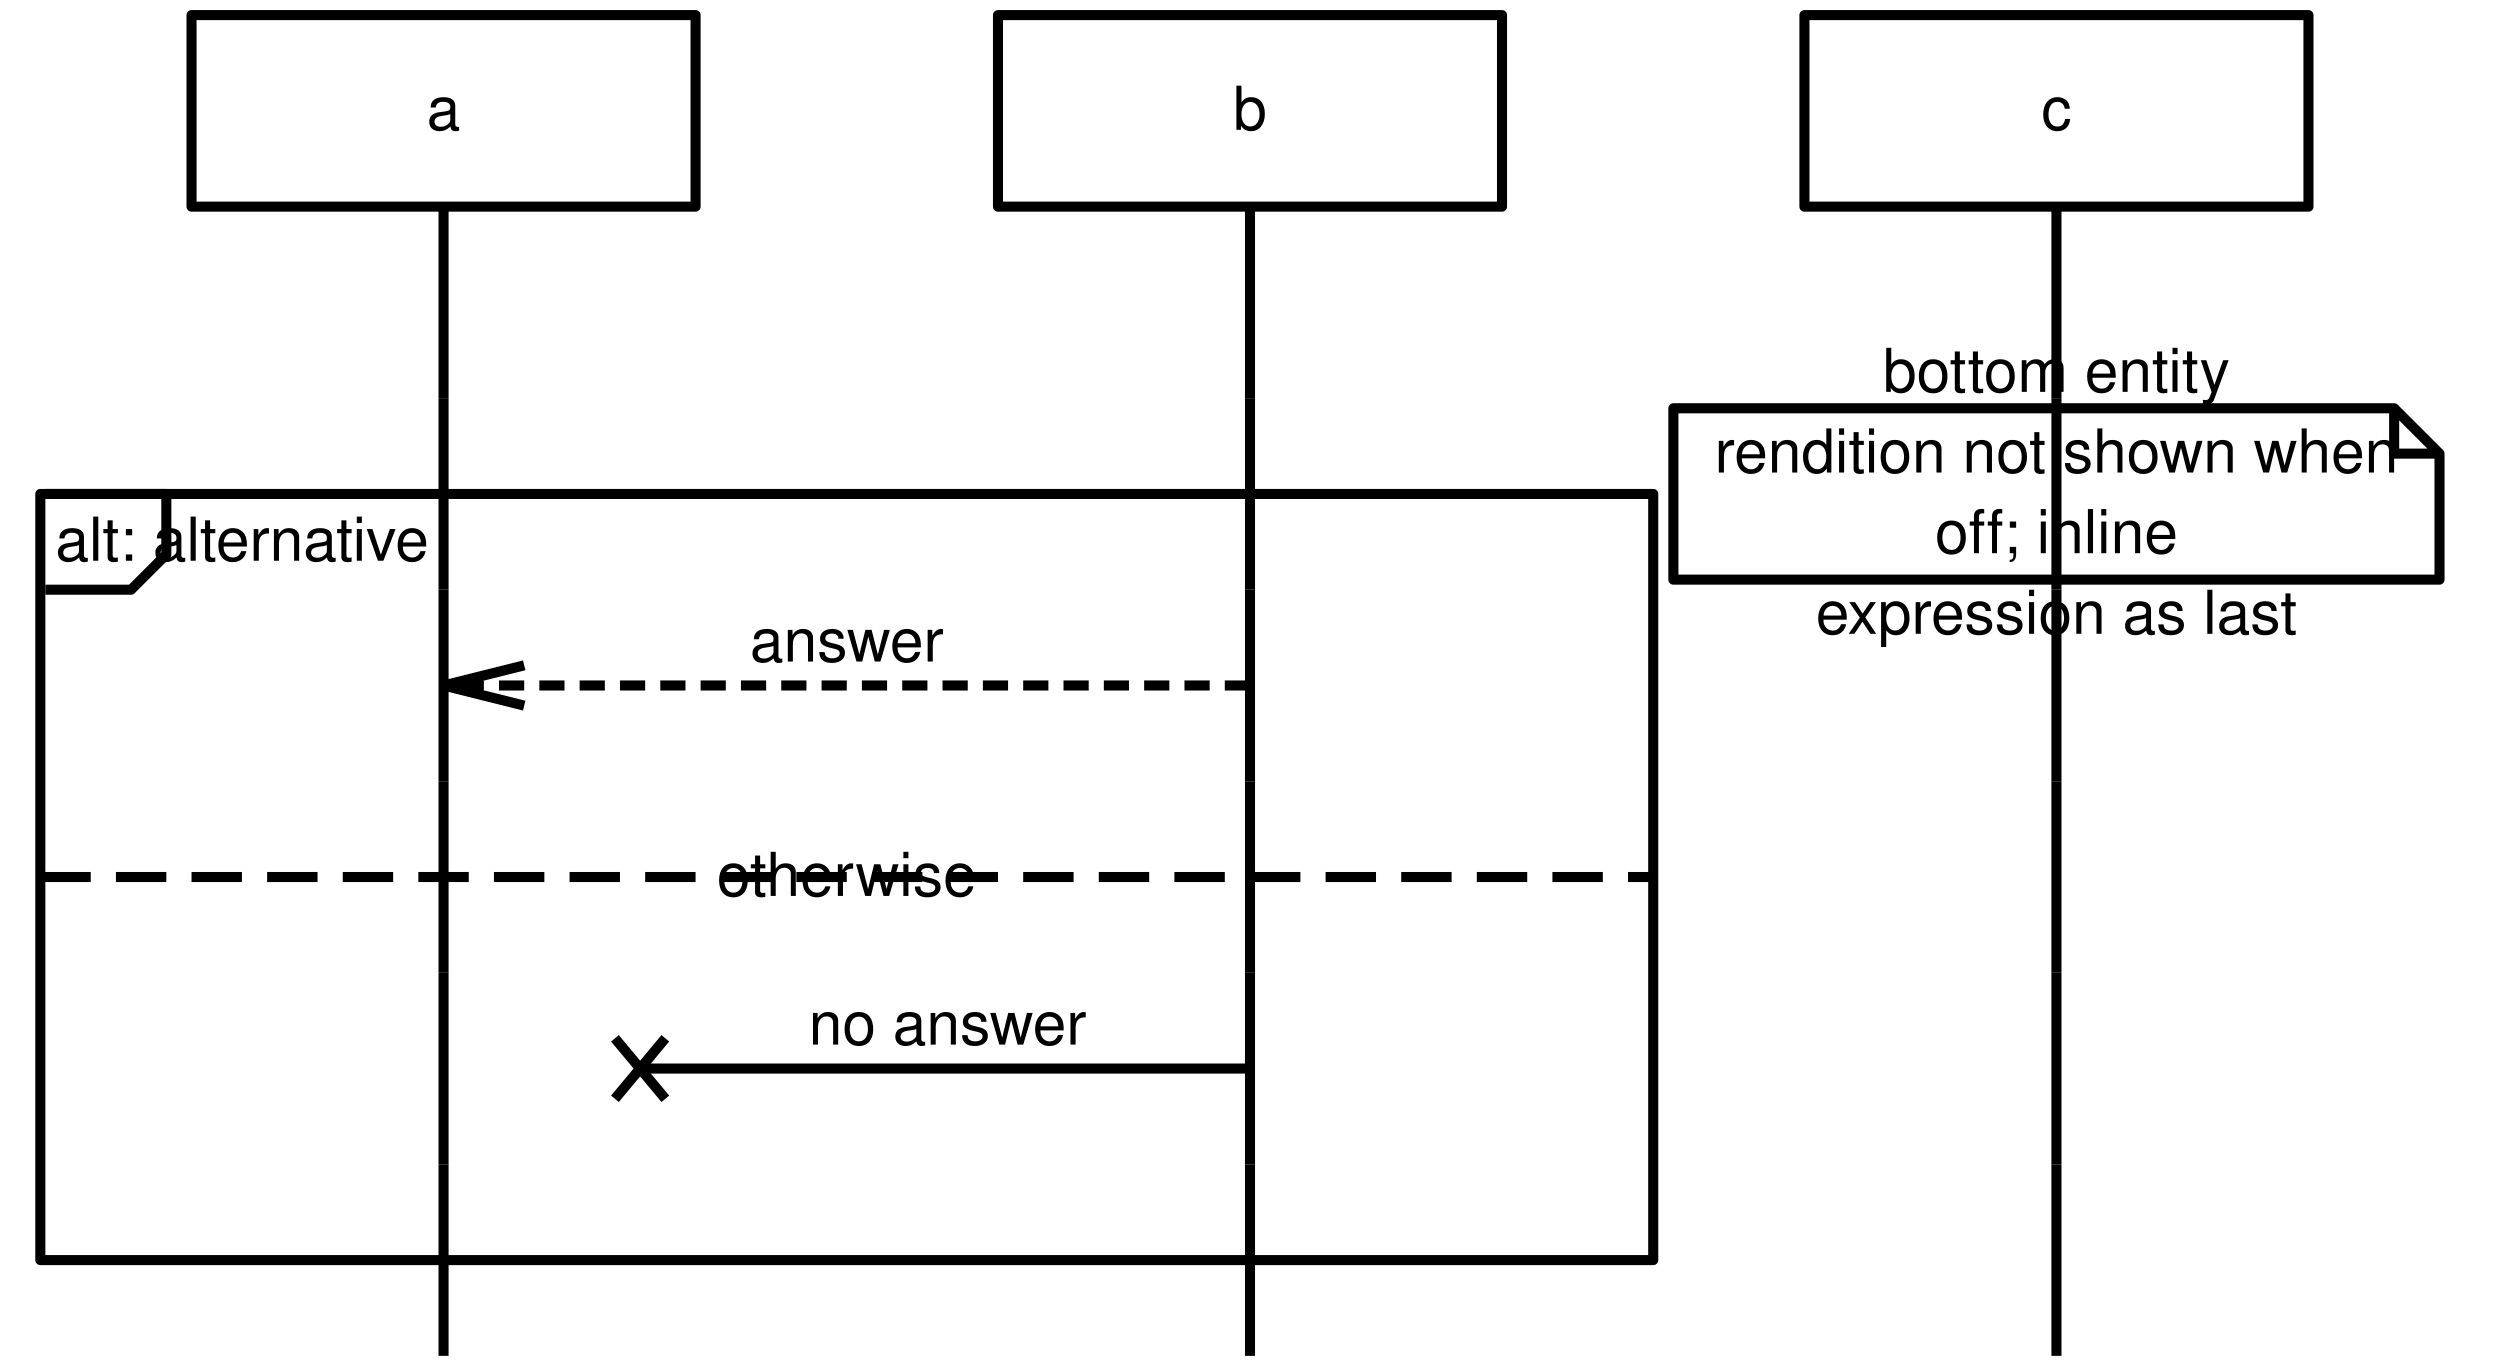
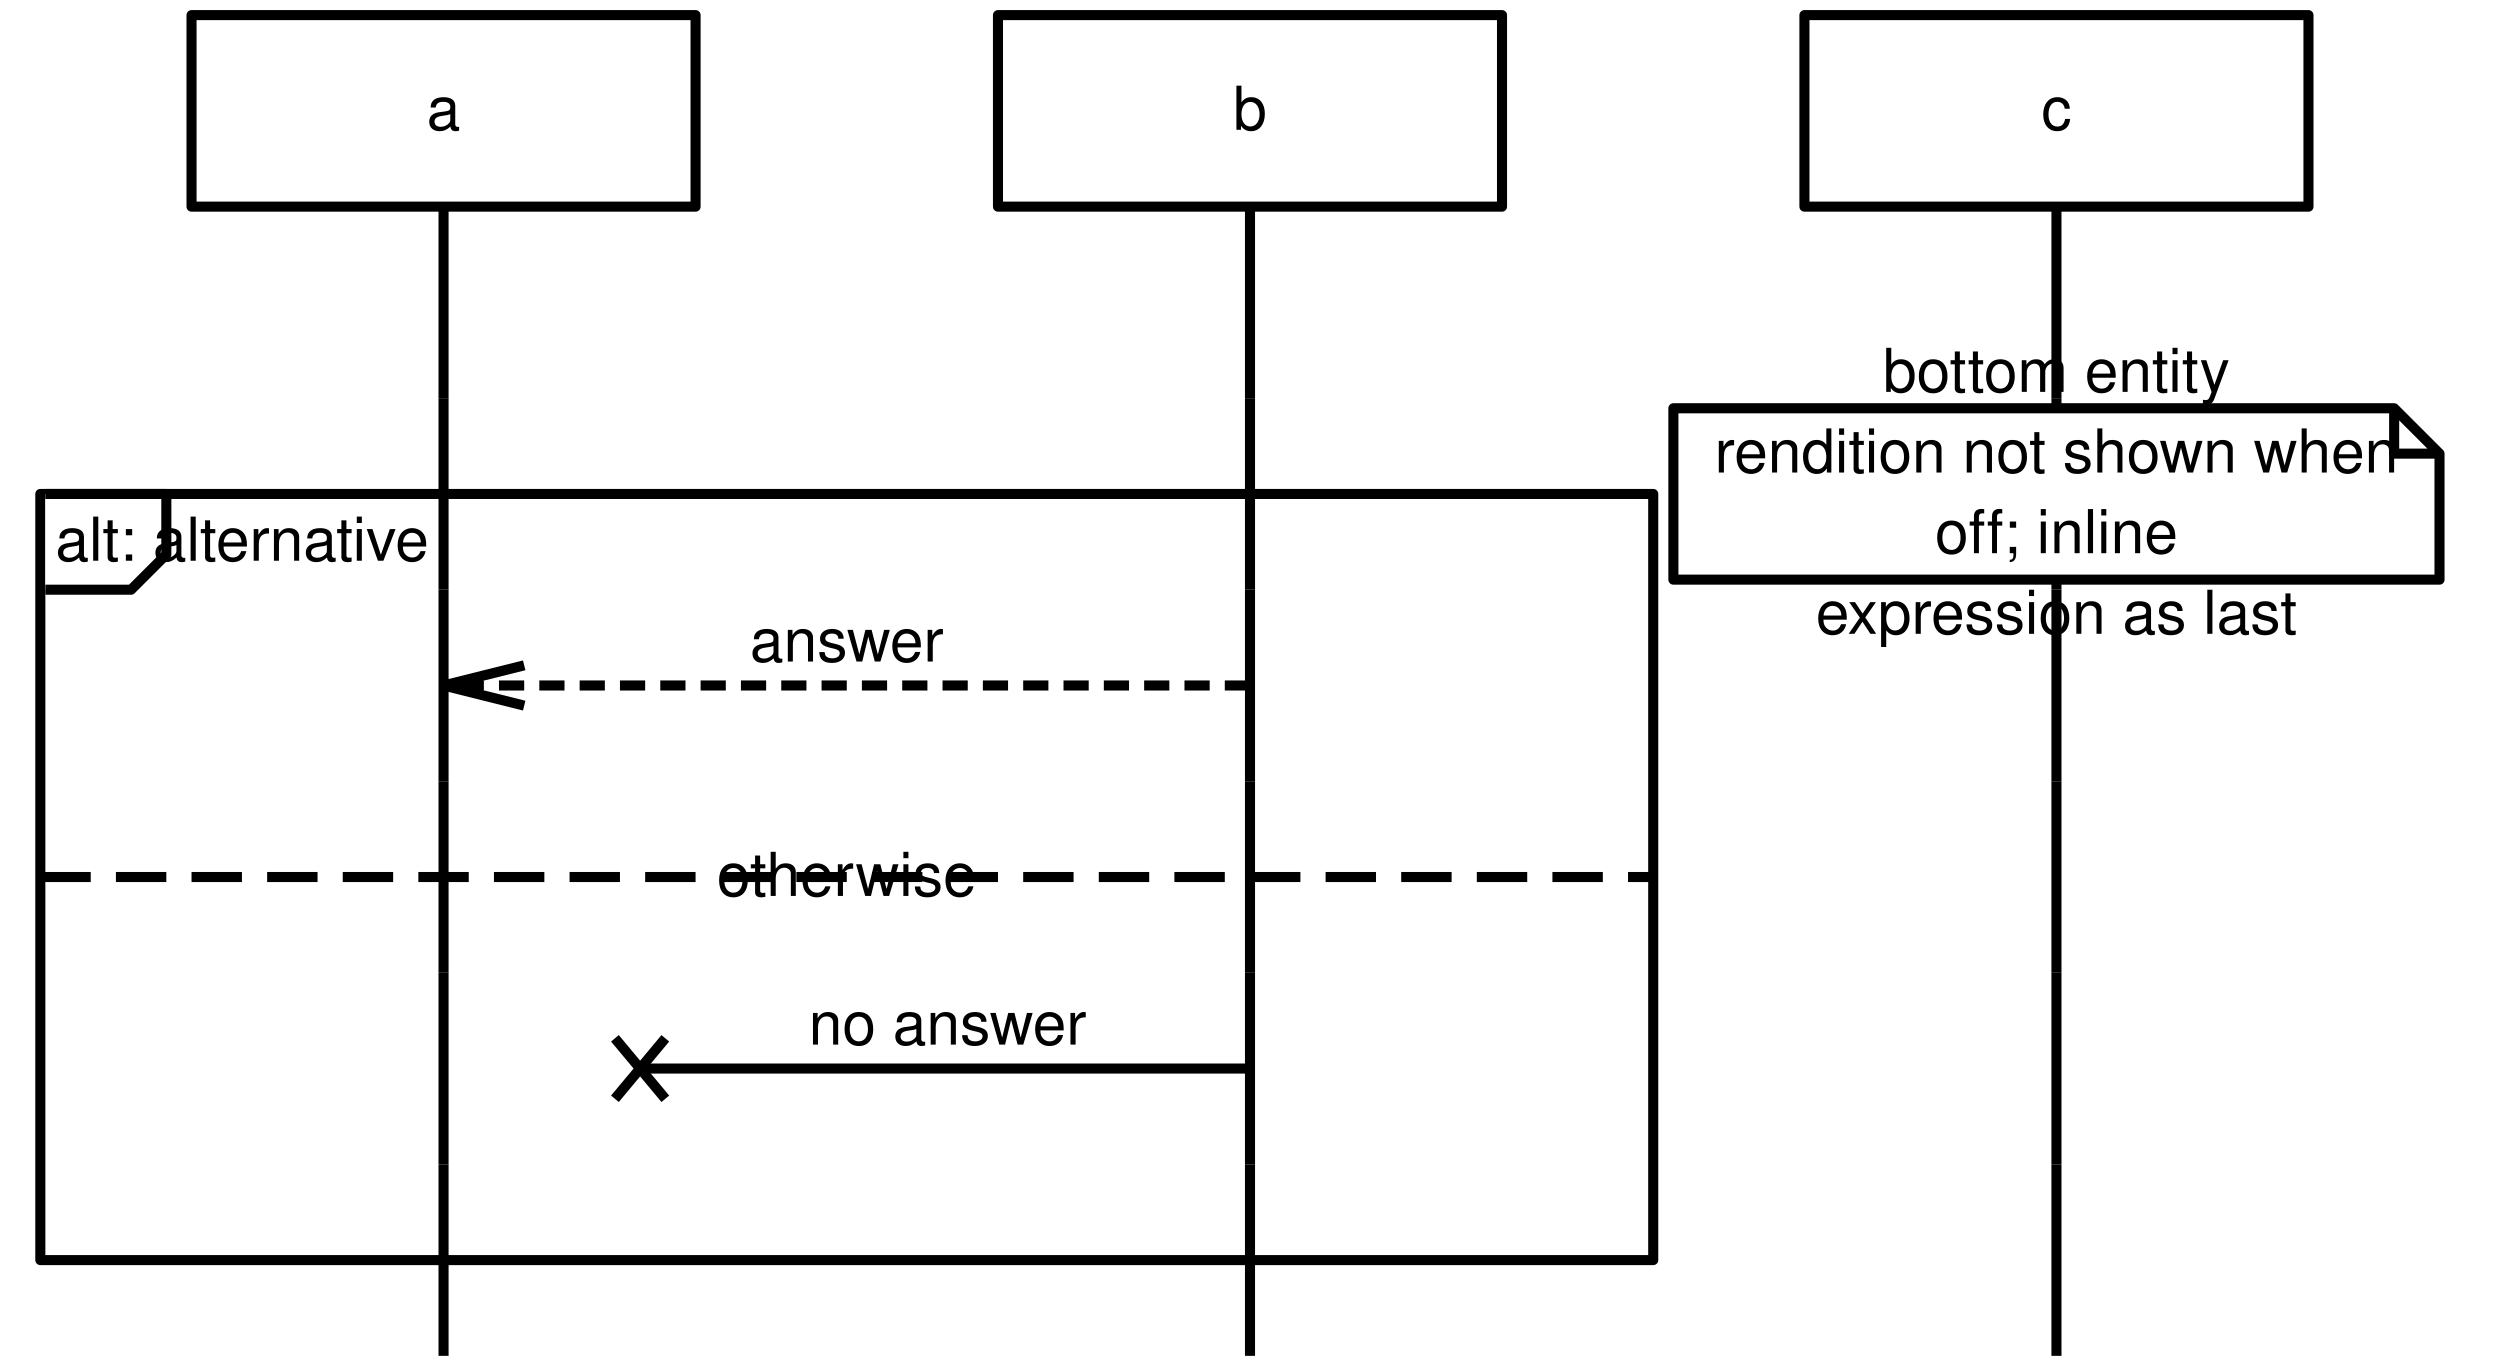
<svg xmlns="http://www.w3.org/2000/svg" version="1.1" id="mscgen_js-svg-__svg" class="mscgen_js-svg-__svg" width="496" height="272" viewBox="0 0 496 272">
  <defs>
-     <style type="text/css">svg.mscgen_js-svg-__svg{font-family:Helvetica,sans-serif;font-size:12px;font-weight:normal;font-style:normal;text-decoration:none;background-color:white;stroke:black;stroke-width:2}.mscgen_js-svg-__svg path, .mscgen_js-svg-__svg rect{fill:none}.mscgen_js-svg-__svg .label-text-background{fill:white;stroke:white;stroke-width:0}.mscgen_js-svg-__svg .bglayer{fill:white;stroke:white;stroke-width:0}.mscgen_js-svg-__svg line{}.mscgen_js-svg-__svg .return, .mscgen_js-svg-__svg .comment{stroke-dasharray:5,3}.mscgen_js-svg-__svg .inline_expression_divider{stroke-dasharray:10,5}.mscgen_js-svg-__svg text{color:inherit;stroke:none;text-anchor:middle}.mscgen_js-svg-__svg text.anchor-start{text-anchor:start}.mscgen_js-svg-__svg .arrow-marker{overflow:visible}.mscgen_js-svg-__svg .arrow-style{stroke-width:1}.mscgen_js-svg-__svg .arcrow, .mscgen_js-svg-__svg .arcrowomit, .mscgen_js-svg-__svg .emphasised{stroke-linecap:butt}.mscgen_js-svg-__svg .arcrowomit{stroke-dasharray:2,2}.mscgen_js-svg-__svg .box, .mscgen_js-svg-__svg .entity{stroke-linejoin:round}.mscgen_js-svg-__svg .inherit{stroke:inherit;color:inherit}.mscgen_js-svg-__svg .inherit-fill{fill:inherit}.mscgen_js-svg-__svg .watermark{font-size:48pt;font-weight:bold;opacity:0.14}</style>
+     <style type="text/css">svg.mscgen_js-svg-__svg{font-family:Helvetica,sans-serif;font-size:12px;font-weight:normal;font-style:normal;text-decoration:none;background-color:white;stroke:black;stroke-width:2}.mscgen_js-svg-__svg path, .mscgen_js-svg-__svg rect{fill:none}.mscgen_js-svg-__svg .label-text-background{fill:white;stroke:white;stroke-width:0}.mscgen_js-svg-__svg .bglayer{fill:white;stroke:white;stroke-width:0}.mscgen_js-svg-__svg line{}.mscgen_js-svg-__svg .return, .mscgen_js-svg-__svg .comment{stroke-dasharray:5,3}.mscgen_js-svg-__svg .inline_expression_divider{stroke-dasharray:10,5}.mscgen_js-svg-__svg text{color:inherit;stroke:none;text-anchor:middle}.mscgen_js-svg-__svg text.anchor-start{text-anchor:start}.mscgen_js-svg-__svg .arrow-marker{overflow:visible}.mscgen_js-svg-__svg .arrow-style{stroke-width:1}.mscgen_js-svg-__svg .arcrow, .mscgen_js-svg-__svg .arcrowomit, .mscgen_js-svg-__svg .emphasised{stroke-linecap:butt}.mscgen_js-svg-__svg .arcrowomit{stroke-dasharray:2,2}.mscgen_js-svg-__svg .box, .mscgen_js-svg-__svg .entity{fill:white;stroke-linejoin:round}.mscgen_js-svg-__svg .inherit{stroke:inherit;color:inherit}.mscgen_js-svg-__svg .inherit-fill{fill:inherit}.mscgen_js-svg-__svg .watermark{font-size:48pt;font-weight:bold;opacity:0.14}</style>
    <marker orient="auto" id="mscgen_js-svg-__svgcallback-black" class="arrow-marker" viewBox="0 0 10 10" refX="9" refY="3" markerUnits="strokeWidth" markerWidth="10" markerHeight="10">
      <path d="M 1,1 l 8,2 l-8,2" class="arrow-style" style="stroke-dasharray:100,1;stroke:black" />
    </marker>
    <marker orient="auto" id="mscgen_js-svg-__svgcallback-l-black" class="arrow-marker" viewBox="0 0 10 10" refX="9" refY="3" markerUnits="strokeWidth" markerWidth="10" markerHeight="10">
      <path d="M17,1 l-8,2 l 8,2" class="arrow-style" style="stroke-dasharray:100,1;stroke:black" />
    </marker>
    <marker orient="auto" id="mscgen_js-svg-__svglost-black" class="arrow-marker" viewBox="0 0 10 10" refX="9" refY="3" markerUnits="strokeWidth" markerWidth="10" markerHeight="10">
      <path d="M7,0 l5,6 M7,6 l5,-6" class="arrow-style" style="stroke-dasharray:100,1;stroke:black" />
    </marker>
  </defs>
  <g id="mscgen_js-svg-__svg__body" transform="translate(38,3) scale(1,1)">
    <g id="mscgen_js-svg-__svg__background">
      <rect width="496" height="272" x="-38" y="-3" class="bglayer" />
    </g>
    <g id="mscgen_js-svg-__svg__arcspanlayer">
      <rect width="320" height="152" x="-30" y="95" class="box inline_expression alt" />
    </g>
    <g id="mscgen_js-svg-__svg__lifelinelayer">
      <line x1="50" y1="38" x2="50" y2="76" class="arcrow" />
      <line x1="210" y1="38" x2="210" y2="76" class="arcrow" />
      <line x1="370" y1="38" x2="370" y2="76" class="arcrow" />
      <line x1="50" y1="76" x2="50" y2="114" class="arcrow" />
      <line x1="210" y1="76" x2="210" y2="114" class="arcrow" />
      <line x1="370" y1="76" x2="370" y2="114" class="arcrow" />
      <line x1="50" y1="114" x2="50" y2="152" class="arcrow" />
      <line x1="210" y1="114" x2="210" y2="152" class="arcrow" />
      <line x1="370" y1="114" x2="370" y2="152" class="arcrow" />
      <line x1="50" y1="152" x2="50" y2="190" class="arcrow" />
      <line x1="210" y1="152" x2="210" y2="190" class="arcrow" />
      <line x1="370" y1="152" x2="370" y2="190" class="arcrow" />
      <line x1="50" y1="190" x2="50" y2="228" class="arcrow" />
      <line x1="210" y1="190" x2="210" y2="228" class="arcrow" />
      <line x1="370" y1="190" x2="370" y2="228" class="arcrow" />
      <line x1="50" y1="228" x2="50" y2="266" class="arcrow" />
      <line x1="210" y1="228" x2="210" y2="266" class="arcrow" />
      <line x1="370" y1="228" x2="370" y2="266" class="arcrow" />
    </g>
    <g id="mscgen_js-svg-__svg__sequencelayer">
      <g id="mscgen_js-svg-__svgentities">
        <g>
          <rect width="100" height="38" class="entity" />
          <g>
            <text x="50" y="22.75" class="entity-text ">
              <tspan>a</tspan>
            </text>
          </g>
        </g>
        <g>
          <rect width="100" height="38" x="160" class="entity" />
          <g>
            <text x="210" y="22.75" class="entity-text ">
              <tspan>b</tspan>
            </text>
          </g>
        </g>
        <g>
          <rect width="100" height="38" x="320" class="entity" />
          <g>
            <text x="370" y="22.75" class="entity-text ">
              <tspan>c</tspan>
            </text>
          </g>
        </g>
      </g>
      <g>
        <line x1="210" y1="133" x2="50" y2="133" class="arc directional return" style="stroke:black" marker-end="url(#mscgen_js-svg-__svgcallback-black)" />
        <g>
          <rect width="15" height="15" x="2" y="2" class="label-text-background" />
          <text x="130" y="128.25" class="directional-text return-text ">
            <tspan>answer</tspan>
          </text>
        </g>
      </g>
      <g>
        <line x1="-30" y1="171" x2="290" y2="171" class="inline_expression_divider" />
        <g>
          <rect width="15" height="15" x="2" y="2" class="label-text-background" />
          <text x="130" y="174.75" class="empty-text comment-row-text ">
            <tspan>otherwise</tspan>
          </text>
        </g>
      </g>
      <g>
        <line x1="210" y1="209" x2="90" y2="209" class="arc directional lost" style="stroke:black" marker-end="url(#mscgen_js-svg-__svglost-black)" />
        <g>
          <rect width="15" height="15" x="2" y="2" class="label-text-background" />
          <text x="150" y="204.25" class="directional-text lost-text ">
            <tspan>no answer</tspan>
          </text>
        </g>
      </g>
      <g />
    </g>
    <g id="mscgen_js-svg-__svg__notelayer">
      <g>
        <path d="M-29,95 l24,0 l0,12 l-7,7 l-17,0 " class="box inline_expression_label" />
        <g>
          <text x="-27" y="108.25" class="inline_expression-text alt-text anchor-start ">
            <tspan>alt: alternative</tspan>
          </text>
        </g>
      </g>
      <g>
        <path d="M294,78 l143,0 l0,9 l9,0 m-9,-9 l9,9 l0,25 l-152,0 l0,-34 z" class="box note" />
        <g>
          <text x="370" y="74.75" class="box-text note-text ">
            <tspan>bottom entity</tspan>
          </text>
          <text x="370" y="90.75" class="box-text note-text ">
            <tspan>rendition not shown when</tspan>
          </text>
          <text x="370" y="106.75" class="box-text note-text ">
            <tspan>off; inline</tspan>
          </text>
          <text x="370" y="122.75" class="box-text note-text ">
            <tspan>expression as last</tspan>
          </text>
        </g>
      </g>
    </g>
    <g id="mscgen_js-svg-__svg__watermark" />
  </g>
</svg>
